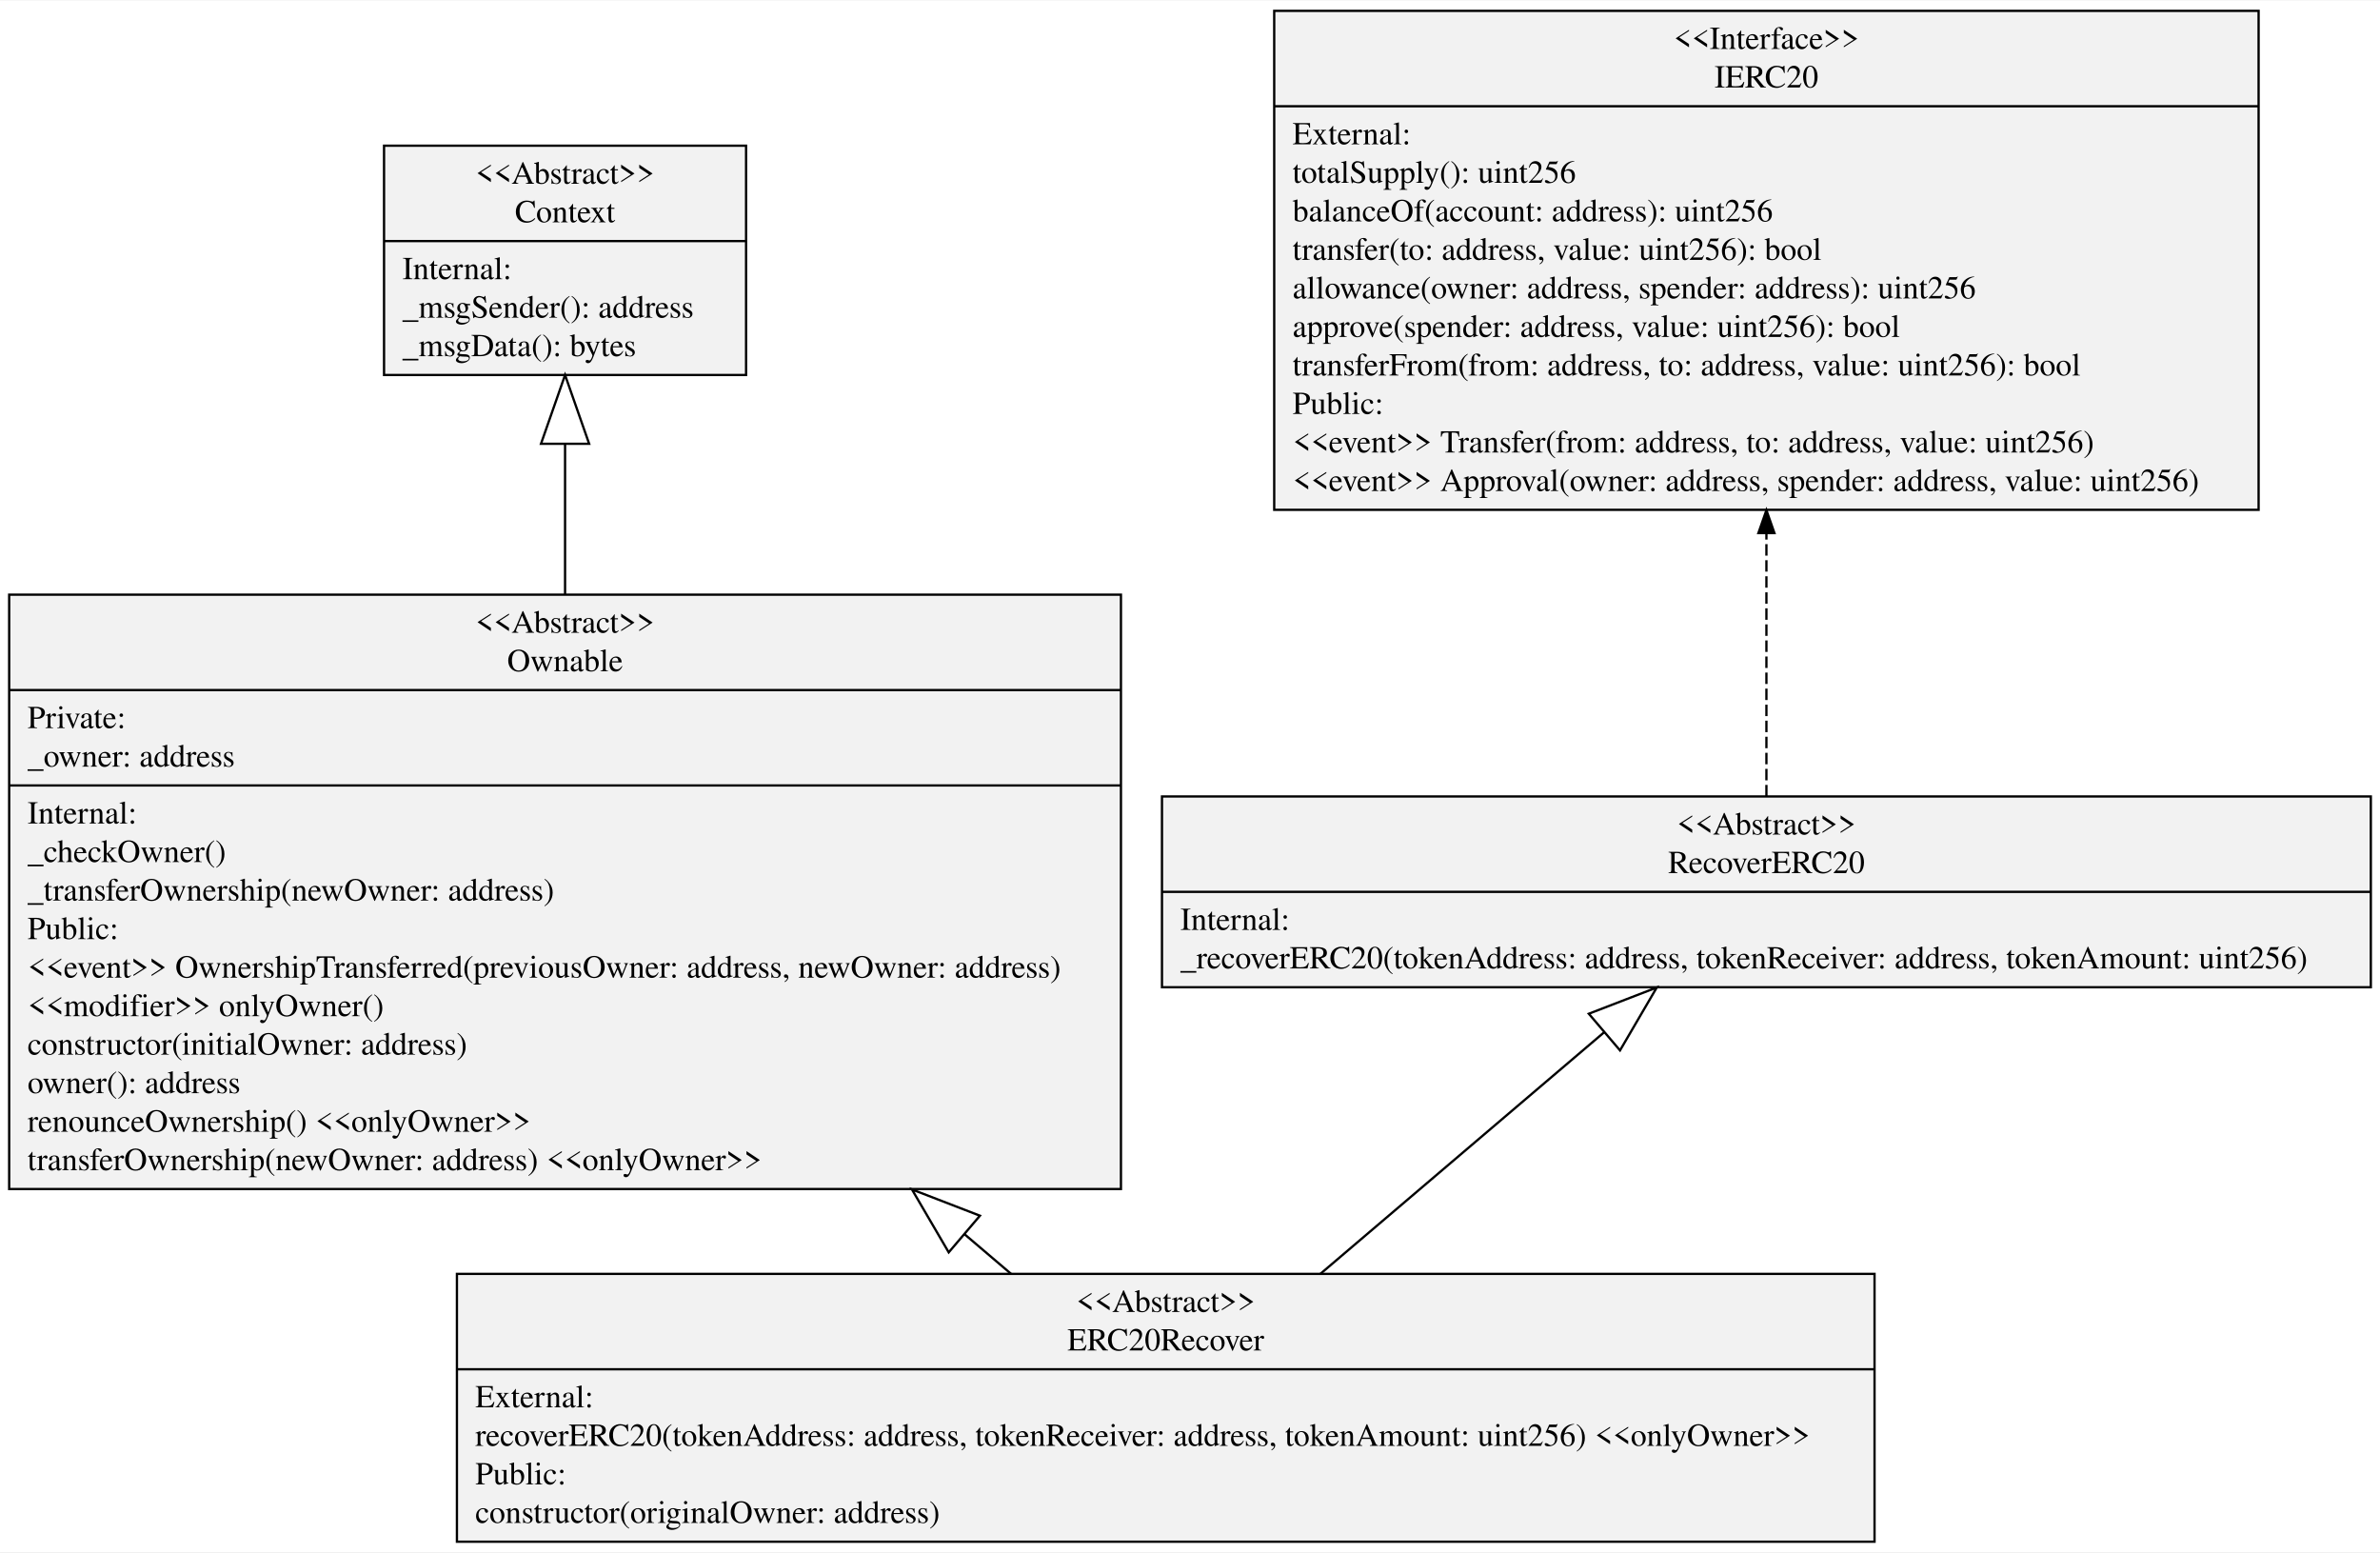
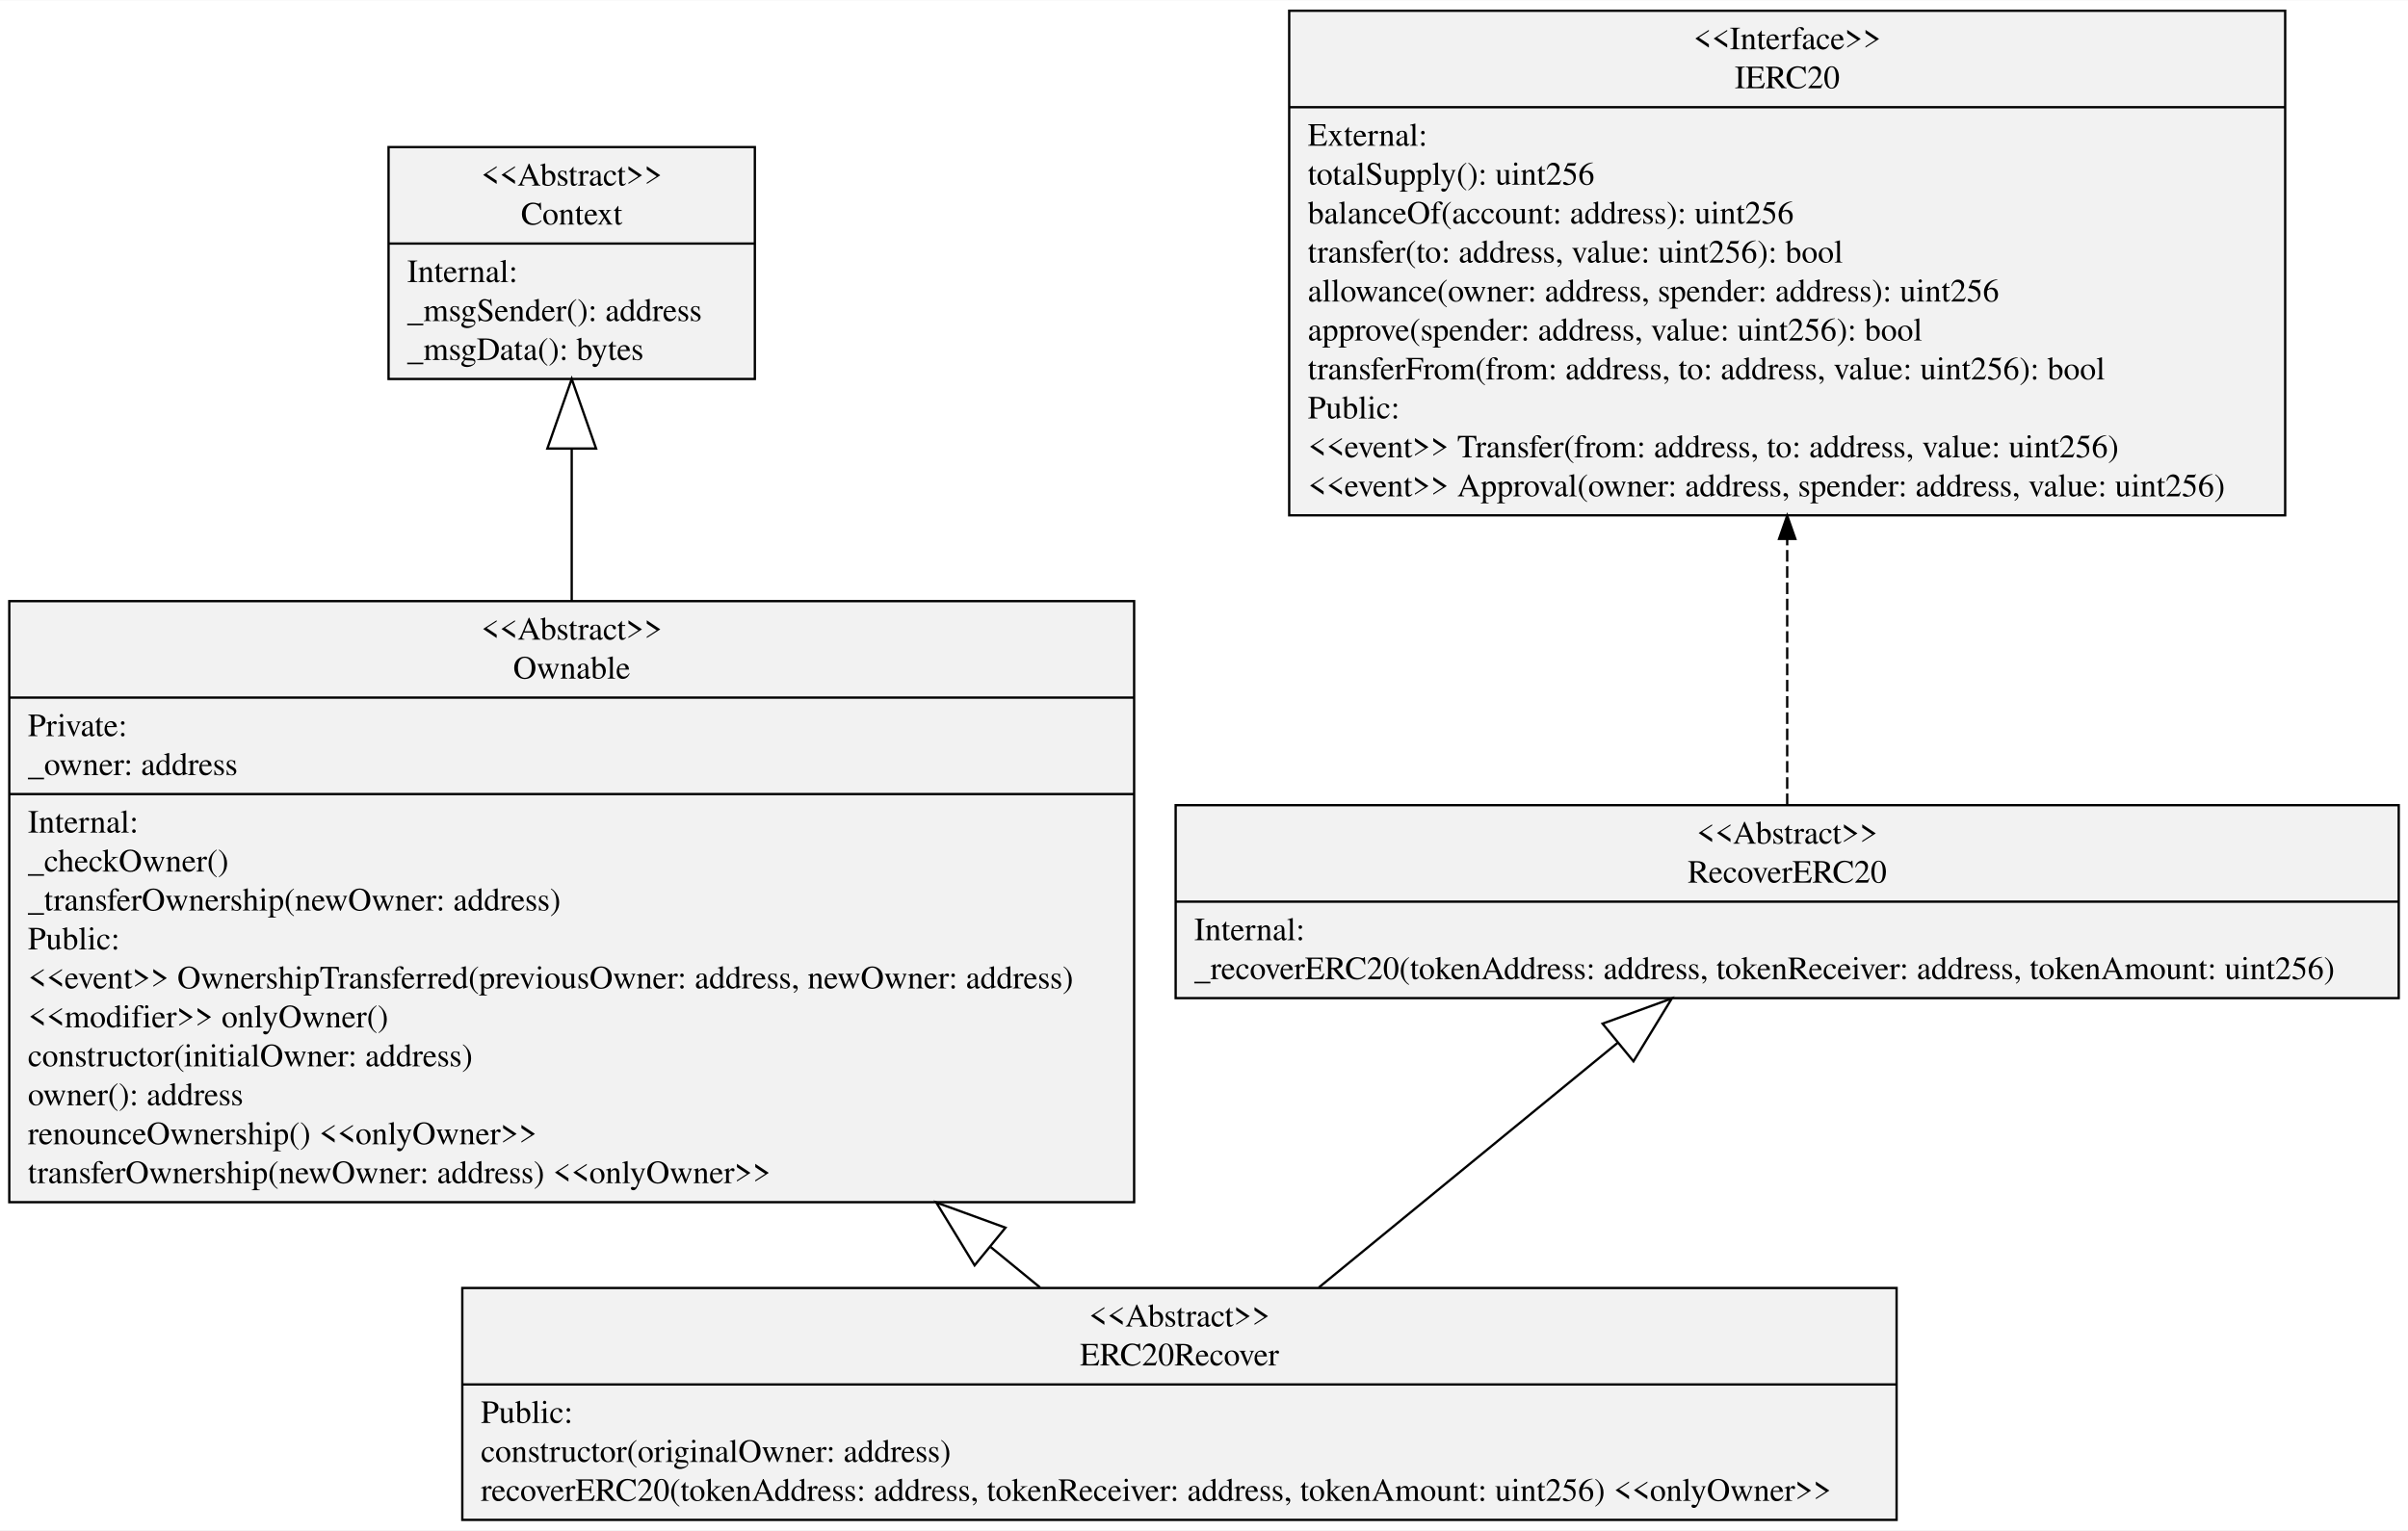
- <svg xmlns="http://www.w3.org/2000/svg" width="1038pt" height="677pt" viewBox="0.00 0.00 1038.10 676.60">
-   <g id="graph0" class="graph" transform="scale(1 1) rotate(0) translate(4 672.6)">
-     <polygon fill="white" stroke="transparent" points="-4,4 -4,-672.6 1034.1,-672.6 1034.1,4 -4,4" />
+ <svg xmlns="http://www.w3.org/2000/svg" width="1038pt" height="660pt" viewBox="0.00 0.00 1038.10 659.80">
+   <g id="graph0" class="graph" transform="scale(1 1) rotate(0) translate(4 655.8)">
+     <polygon fill="white" stroke="transparent" points="-4,4 -4,-655.8 1034.1,-655.8 1034.1,4 -4,4" />
    <g id="node1" class="node">
-       <polygon fill="#f2f2f2" stroke="black" points="163.51,-509.3 163.51,-609.3 321.42,-609.3 321.42,-509.3 163.51,-509.3" />
-       <text text-anchor="middle" x="242.47" y="-592.7" font-family="Times,serif" font-size="14.00">&lt;&lt;Abstract&gt;&gt;</text>
-       <text text-anchor="middle" x="242.47" y="-575.9" font-family="Times,serif" font-size="14.00">Context</text>
-       <polyline fill="none" stroke="black" points="163.51,-567.7 321.42,-567.7 " />
-       <text text-anchor="start" x="171.51" y="-551.1" font-family="Times,serif" font-size="14.00">Internal:</text>
-       <text text-anchor="start" x="171.51" y="-534.3" font-family="Times,serif" font-size="14.00">    _msgSender(): address</text>
-       <text text-anchor="start" x="171.51" y="-517.5" font-family="Times,serif" font-size="14.00">    _msgData(): bytes</text>
+       <polygon fill="#f2f2f2" stroke="black" points="163.51,-492.5 163.51,-592.5 321.42,-592.5 321.42,-492.5 163.51,-492.5" />
+       <text text-anchor="middle" x="242.47" y="-575.9" font-family="Times,serif" font-size="14.00">&lt;&lt;Abstract&gt;&gt;</text>
+       <text text-anchor="middle" x="242.47" y="-559.1" font-family="Times,serif" font-size="14.00">Context</text>
+       <polyline fill="none" stroke="black" points="163.51,-550.9 321.42,-550.9 " />
+       <text text-anchor="start" x="171.51" y="-534.3" font-family="Times,serif" font-size="14.00">Internal:</text>
+       <text text-anchor="start" x="171.51" y="-517.5" font-family="Times,serif" font-size="14.00">    _msgSender(): address</text>
+       <text text-anchor="start" x="171.51" y="-500.7" font-family="Times,serif" font-size="14.00">    _msgData(): bytes</text>
    </g>
    <g id="node2" class="node">
-       <polygon fill="#f2f2f2" stroke="black" points="0,-154.3 0,-413.5 484.93,-413.5 484.93,-154.3 0,-154.3" />
-       <text text-anchor="middle" x="242.47" y="-396.9" font-family="Times,serif" font-size="14.00">&lt;&lt;Abstract&gt;&gt;</text>
-       <text text-anchor="middle" x="242.47" y="-380.1" font-family="Times,serif" font-size="14.00">Ownable</text>
-       <polyline fill="none" stroke="black" points="0,-371.9 484.93,-371.9 " />
-       <text text-anchor="start" x="8" y="-355.3" font-family="Times,serif" font-size="14.00">Private:</text>
-       <text text-anchor="start" x="8" y="-338.5" font-family="Times,serif" font-size="14.00">   _owner: address</text>
-       <polyline fill="none" stroke="black" points="0,-330.3 484.93,-330.3 " />
-       <text text-anchor="start" x="8" y="-313.7" font-family="Times,serif" font-size="14.00">Internal:</text>
-       <text text-anchor="start" x="8" y="-296.9" font-family="Times,serif" font-size="14.00">    _checkOwner()</text>
-       <text text-anchor="start" x="8" y="-280.1" font-family="Times,serif" font-size="14.00">    _transferOwnership(newOwner: address)</text>
-       <text text-anchor="start" x="8" y="-263.3" font-family="Times,serif" font-size="14.00">Public:</text>
-       <text text-anchor="start" x="8" y="-246.5" font-family="Times,serif" font-size="14.00">    &lt;&lt;event&gt;&gt; OwnershipTransferred(previousOwner: address, newOwner: address)</text>
-       <text text-anchor="start" x="8" y="-229.7" font-family="Times,serif" font-size="14.00">    &lt;&lt;modifier&gt;&gt; onlyOwner()</text>
-       <text text-anchor="start" x="8" y="-212.9" font-family="Times,serif" font-size="14.00">    constructor(initialOwner: address)</text>
-       <text text-anchor="start" x="8" y="-196.1" font-family="Times,serif" font-size="14.00">    owner(): address</text>
-       <text text-anchor="start" x="8" y="-179.3" font-family="Times,serif" font-size="14.00">    renounceOwnership() &lt;&lt;onlyOwner&gt;&gt;</text>
-       <text text-anchor="start" x="8" y="-162.5" font-family="Times,serif" font-size="14.00">    transferOwnership(newOwner: address) &lt;&lt;onlyOwner&gt;&gt;</text>
+       <polygon fill="#f2f2f2" stroke="black" points="0,-137.5 0,-396.7 484.93,-396.7 484.93,-137.5 0,-137.5" />
+       <text text-anchor="middle" x="242.47" y="-380.1" font-family="Times,serif" font-size="14.00">&lt;&lt;Abstract&gt;&gt;</text>
+       <text text-anchor="middle" x="242.47" y="-363.3" font-family="Times,serif" font-size="14.00">Ownable</text>
+       <polyline fill="none" stroke="black" points="0,-355.1 484.93,-355.1 " />
+       <text text-anchor="start" x="8" y="-338.5" font-family="Times,serif" font-size="14.00">Private:</text>
+       <text text-anchor="start" x="8" y="-321.7" font-family="Times,serif" font-size="14.00">   _owner: address</text>
+       <polyline fill="none" stroke="black" points="0,-313.5 484.93,-313.5 " />
+       <text text-anchor="start" x="8" y="-296.9" font-family="Times,serif" font-size="14.00">Internal:</text>
+       <text text-anchor="start" x="8" y="-280.1" font-family="Times,serif" font-size="14.00">    _checkOwner()</text>
+       <text text-anchor="start" x="8" y="-263.3" font-family="Times,serif" font-size="14.00">    _transferOwnership(newOwner: address)</text>
+       <text text-anchor="start" x="8" y="-246.5" font-family="Times,serif" font-size="14.00">Public:</text>
+       <text text-anchor="start" x="8" y="-229.7" font-family="Times,serif" font-size="14.00">    &lt;&lt;event&gt;&gt; OwnershipTransferred(previousOwner: address, newOwner: address)</text>
+       <text text-anchor="start" x="8" y="-212.9" font-family="Times,serif" font-size="14.00">    &lt;&lt;modifier&gt;&gt; onlyOwner()</text>
+       <text text-anchor="start" x="8" y="-196.1" font-family="Times,serif" font-size="14.00">    constructor(initialOwner: address)</text>
+       <text text-anchor="start" x="8" y="-179.3" font-family="Times,serif" font-size="14.00">    owner(): address</text>
+       <text text-anchor="start" x="8" y="-162.5" font-family="Times,serif" font-size="14.00">    renounceOwnership() &lt;&lt;onlyOwner&gt;&gt;</text>
+       <text text-anchor="start" x="8" y="-145.7" font-family="Times,serif" font-size="14.00">    transferOwnership(newOwner: address) &lt;&lt;onlyOwner&gt;&gt;</text>
    </g>
    <g id="edge1" class="edge">
-       <path fill="none" stroke="black" d="M242.47,-413.59C242.47,-435.95 242.47,-458.6 242.47,-479.13" />
-       <polygon fill="none" stroke="black" points="231.97,-479.3 242.47,-509.3 252.97,-479.3 231.97,-479.3" />
+       <path fill="none" stroke="black" d="M242.47,-396.79C242.47,-419.15 242.47,-441.8 242.47,-462.33" />
+       <polygon fill="none" stroke="black" points="231.97,-462.5 242.47,-492.5 252.97,-462.5 231.97,-462.5" />
    </g>
    <g id="node3" class="node">
-       <polygon fill="#f2f2f2" stroke="black" points="551.78,-450.5 551.78,-668.1 981.15,-668.1 981.15,-450.5 551.78,-450.5" />
-       <text text-anchor="middle" x="766.47" y="-651.5" font-family="Times,serif" font-size="14.00">&lt;&lt;Interface&gt;&gt;</text>
-       <text text-anchor="middle" x="766.47" y="-634.7" font-family="Times,serif" font-size="14.00">IERC20</text>
-       <polyline fill="none" stroke="black" points="551.78,-626.5 981.15,-626.5 " />
-       <text text-anchor="start" x="559.78" y="-609.9" font-family="Times,serif" font-size="14.00">External:</text>
-       <text text-anchor="start" x="559.78" y="-593.1" font-family="Times,serif" font-size="14.00">     totalSupply(): uint256</text>
-       <text text-anchor="start" x="559.78" y="-576.3" font-family="Times,serif" font-size="14.00">     balanceOf(account: address): uint256</text>
-       <text text-anchor="start" x="559.78" y="-559.5" font-family="Times,serif" font-size="14.00">     transfer(to: address, value: uint256): bool</text>
-       <text text-anchor="start" x="559.78" y="-542.7" font-family="Times,serif" font-size="14.00">     allowance(owner: address, spender: address): uint256</text>
-       <text text-anchor="start" x="559.78" y="-525.9" font-family="Times,serif" font-size="14.00">     approve(spender: address, value: uint256): bool</text>
-       <text text-anchor="start" x="559.78" y="-509.1" font-family="Times,serif" font-size="14.00">     transferFrom(from: address, to: address, value: uint256): bool</text>
-       <text text-anchor="start" x="559.78" y="-492.3" font-family="Times,serif" font-size="14.00">Public:</text>
-       <text text-anchor="start" x="559.78" y="-475.5" font-family="Times,serif" font-size="14.00">    &lt;&lt;event&gt;&gt; Transfer(from: address, to: address, value: uint256)</text>
-       <text text-anchor="start" x="559.78" y="-458.7" font-family="Times,serif" font-size="14.00">    &lt;&lt;event&gt;&gt; Approval(owner: address, spender: address, value: uint256)</text>
+       <polygon fill="#f2f2f2" stroke="black" points="551.78,-433.7 551.78,-651.3 981.15,-651.3 981.15,-433.7 551.78,-433.7" />
+       <text text-anchor="middle" x="766.47" y="-634.7" font-family="Times,serif" font-size="14.00">&lt;&lt;Interface&gt;&gt;</text>
+       <text text-anchor="middle" x="766.47" y="-617.9" font-family="Times,serif" font-size="14.00">IERC20</text>
+       <polyline fill="none" stroke="black" points="551.78,-609.7 981.15,-609.7 " />
+       <text text-anchor="start" x="559.78" y="-593.1" font-family="Times,serif" font-size="14.00">External:</text>
+       <text text-anchor="start" x="559.78" y="-576.3" font-family="Times,serif" font-size="14.00">     totalSupply(): uint256</text>
+       <text text-anchor="start" x="559.78" y="-559.5" font-family="Times,serif" font-size="14.00">     balanceOf(account: address): uint256</text>
+       <text text-anchor="start" x="559.78" y="-542.7" font-family="Times,serif" font-size="14.00">     transfer(to: address, value: uint256): bool</text>
+       <text text-anchor="start" x="559.78" y="-525.9" font-family="Times,serif" font-size="14.00">     allowance(owner: address, spender: address): uint256</text>
+       <text text-anchor="start" x="559.78" y="-509.1" font-family="Times,serif" font-size="14.00">     approve(spender: address, value: uint256): bool</text>
+       <text text-anchor="start" x="559.78" y="-492.3" font-family="Times,serif" font-size="14.00">     transferFrom(from: address, to: address, value: uint256): bool</text>
+       <text text-anchor="start" x="559.78" y="-475.5" font-family="Times,serif" font-size="14.00">Public:</text>
+       <text text-anchor="start" x="559.78" y="-458.7" font-family="Times,serif" font-size="14.00">    &lt;&lt;event&gt;&gt; Transfer(from: address, to: address, value: uint256)</text>
+       <text text-anchor="start" x="559.78" y="-441.9" font-family="Times,serif" font-size="14.00">    &lt;&lt;event&gt;&gt; Approval(owner: address, spender: address, value: uint256)</text>
    </g>
    <g id="node4" class="node">
-       <polygon fill="#f2f2f2" stroke="black" points="502.83,-242.3 502.83,-325.5 1030.1,-325.5 1030.1,-242.3 502.83,-242.3" />
-       <text text-anchor="middle" x="766.47" y="-308.9" font-family="Times,serif" font-size="14.00">&lt;&lt;Abstract&gt;&gt;</text>
-       <text text-anchor="middle" x="766.47" y="-292.1" font-family="Times,serif" font-size="14.00">RecoverERC20</text>
-       <polyline fill="none" stroke="black" points="502.83,-283.9 1030.1,-283.9 " />
-       <text text-anchor="start" x="510.83" y="-267.3" font-family="Times,serif" font-size="14.00">Internal:</text>
-       <text text-anchor="start" x="510.83" y="-250.5" font-family="Times,serif" font-size="14.00">    _recoverERC20(tokenAddress: address, tokenReceiver: address, tokenAmount: uint256)</text>
+       <polygon fill="#f2f2f2" stroke="black" points="502.83,-225.5 502.83,-308.7 1030.1,-308.7 1030.1,-225.5 502.83,-225.5" />
+       <text text-anchor="middle" x="766.47" y="-292.1" font-family="Times,serif" font-size="14.00">&lt;&lt;Abstract&gt;&gt;</text>
+       <text text-anchor="middle" x="766.47" y="-275.3" font-family="Times,serif" font-size="14.00">RecoverERC20</text>
+       <polyline fill="none" stroke="black" points="502.83,-267.1 1030.1,-267.1 " />
+       <text text-anchor="start" x="510.83" y="-250.5" font-family="Times,serif" font-size="14.00">Internal:</text>
+       <text text-anchor="start" x="510.83" y="-233.7" font-family="Times,serif" font-size="14.00">    _recoverERC20(tokenAddress: address, tokenReceiver: address, tokenAmount: uint256)</text>
    </g>
    <g id="edge2" class="edge">
-       <path fill="none" stroke="black" stroke-dasharray="5,2" d="M766.47,-325.54C766.47,-355.97 766.47,-399.26 766.47,-440.27" />
-       <polygon fill="black" stroke="black" points="762.97,-440.35 766.47,-450.35 769.97,-440.35 762.97,-440.35" />
+       <path fill="none" stroke="black" stroke-dasharray="5,2" d="M766.47,-308.74C766.47,-339.17 766.47,-382.46 766.47,-423.47" />
+       <polygon fill="black" stroke="black" points="762.97,-423.55 766.47,-433.55 769.97,-423.55 762.97,-423.55" />
    </g>
    <g id="node5" class="node">
-       <polygon fill="#f2f2f2" stroke="black" points="195.3,-0.5 195.3,-117.3 813.63,-117.3 813.63,-0.5 195.3,-0.5" />
-       <text text-anchor="middle" x="504.47" y="-100.7" font-family="Times,serif" font-size="14.00">&lt;&lt;Abstract&gt;&gt;</text>
-       <text text-anchor="middle" x="504.47" y="-83.9" font-family="Times,serif" font-size="14.00">ERC20Recover</text>
-       <polyline fill="none" stroke="black" points="195.3,-75.7 813.63,-75.7 " />
-       <text text-anchor="start" x="203.3" y="-59.1" font-family="Times,serif" font-size="14.00">External:</text>
-       <text text-anchor="start" x="203.3" y="-42.3" font-family="Times,serif" font-size="14.00">    recoverERC20(tokenAddress: address, tokenReceiver: address, tokenAmount: uint256) &lt;&lt;onlyOwner&gt;&gt;</text>
-       <text text-anchor="start" x="203.3" y="-25.5" font-family="Times,serif" font-size="14.00">Public:</text>
-       <text text-anchor="start" x="203.3" y="-8.7" font-family="Times,serif" font-size="14.00">    constructor(originalOwner: address)</text>
+       <polygon fill="#f2f2f2" stroke="black" points="195.3,-0.5 195.3,-100.5 813.63,-100.5 813.63,-0.5 195.3,-0.5" />
+       <text text-anchor="middle" x="504.47" y="-83.9" font-family="Times,serif" font-size="14.00">&lt;&lt;Abstract&gt;&gt;</text>
+       <text text-anchor="middle" x="504.47" y="-67.1" font-family="Times,serif" font-size="14.00">ERC20Recover</text>
+       <polyline fill="none" stroke="black" points="195.3,-58.9 813.63,-58.9 " />
+       <text text-anchor="start" x="203.3" y="-42.3" font-family="Times,serif" font-size="14.00">Public:</text>
+       <text text-anchor="start" x="203.3" y="-25.5" font-family="Times,serif" font-size="14.00">    constructor(originalOwner: address)</text>
+       <text text-anchor="start" x="203.3" y="-8.7" font-family="Times,serif" font-size="14.00">    recoverERC20(tokenAddress: address, tokenReceiver: address, tokenAmount: uint256) &lt;&lt;onlyOwner&gt;&gt;</text>
    </g>
    <g id="edge3" class="edge">
-       <path fill="none" stroke="black" d="M436.99,-117.33C430.46,-122.89 423.64,-128.69 416.64,-134.65" />
-       <polygon fill="none" stroke="black" points="409.81,-126.68 393.77,-154.12 423.42,-142.67 409.81,-126.68" />
+       <path fill="none" stroke="black" d="M444.36,-100.73C437.59,-106.28 430.46,-112.11 423.09,-118.15" />
+       <polygon fill="none" stroke="black" points="416.16,-110.26 399.61,-137.39 429.47,-126.5 416.16,-110.26" />
    </g>
    <g id="edge4" class="edge">
-       <path fill="none" stroke="black" d="M571.94,-117.33C609.89,-149.63 657.23,-189.93 695.71,-222.68" />
-       <polygon fill="none" stroke="black" points="689,-230.75 718.65,-242.2 702.61,-214.76 689,-230.75" />
+       <path fill="none" stroke="black" d="M564.57,-100.73C602.91,-132.14 652.84,-173.03 693.46,-206.3" />
+       <polygon fill="none" stroke="black" points="686.88,-214.49 716.74,-225.37 700.19,-198.24 686.88,-214.49" />
    </g>
  </g>
</svg>
